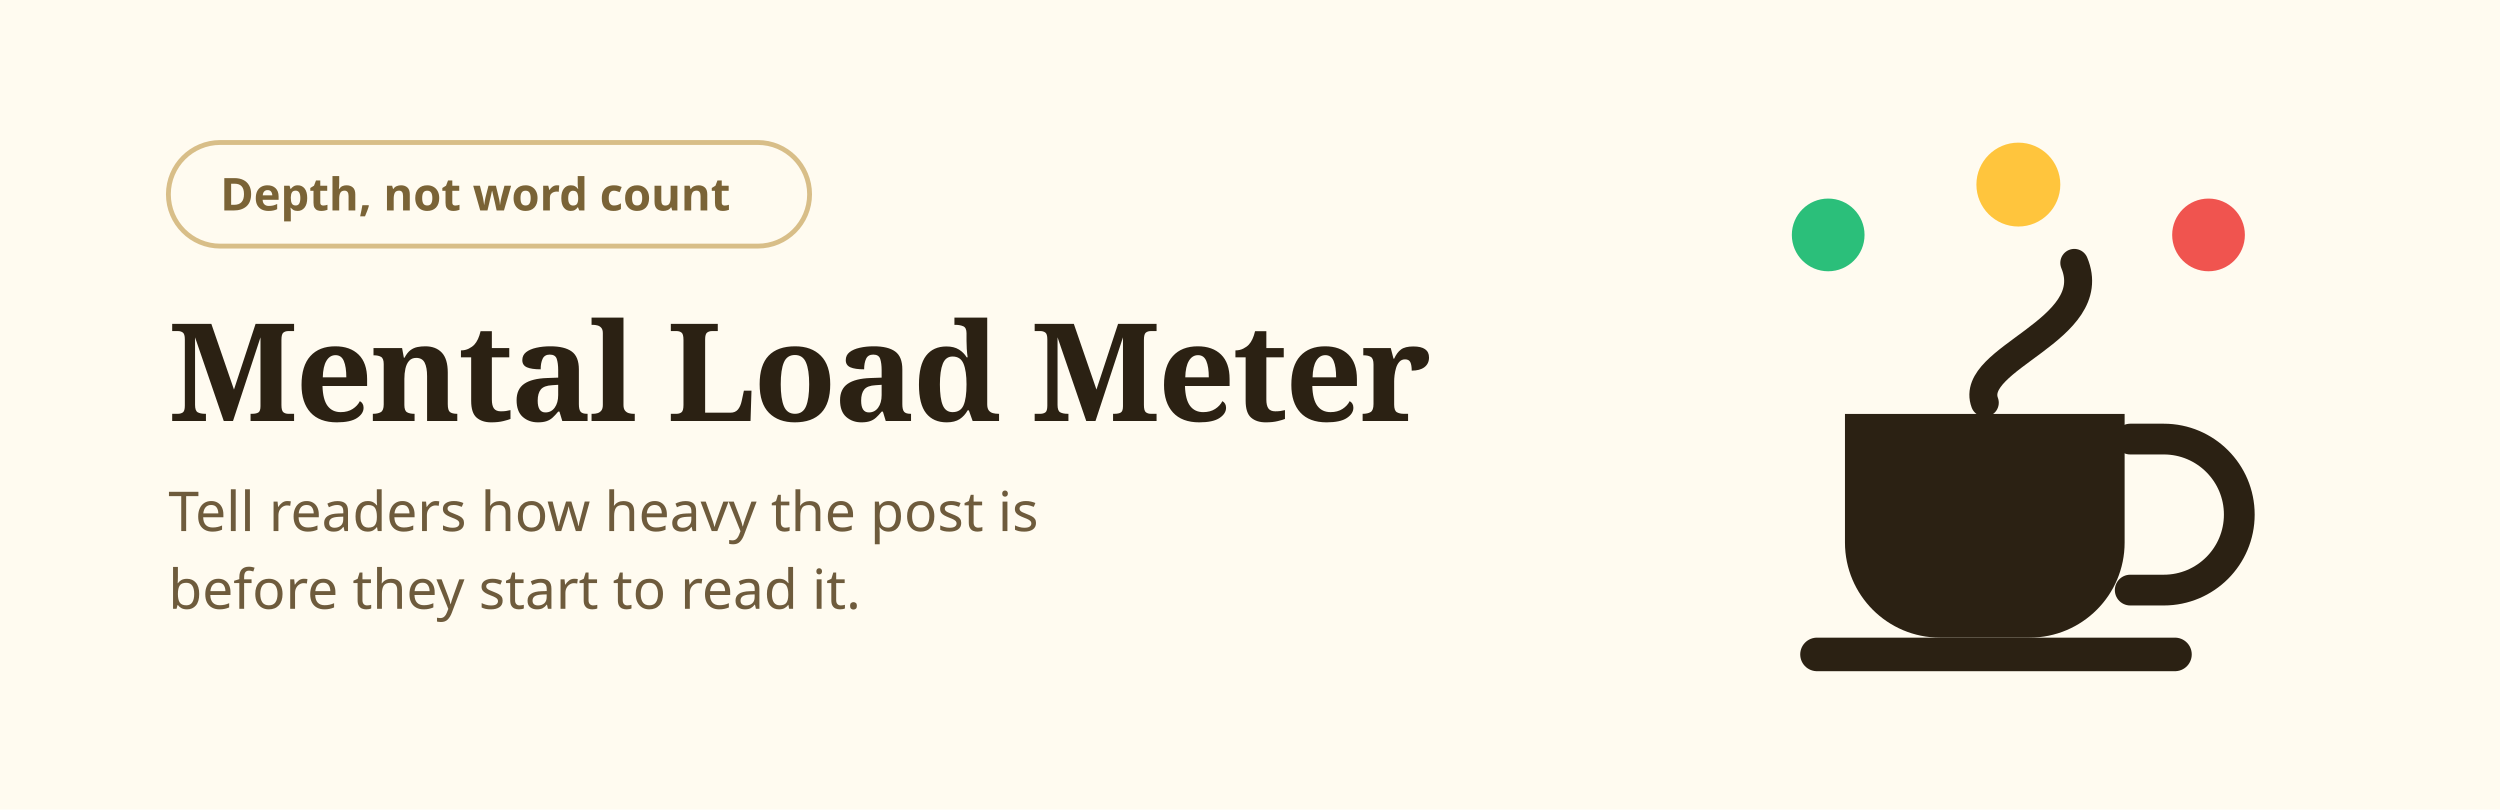
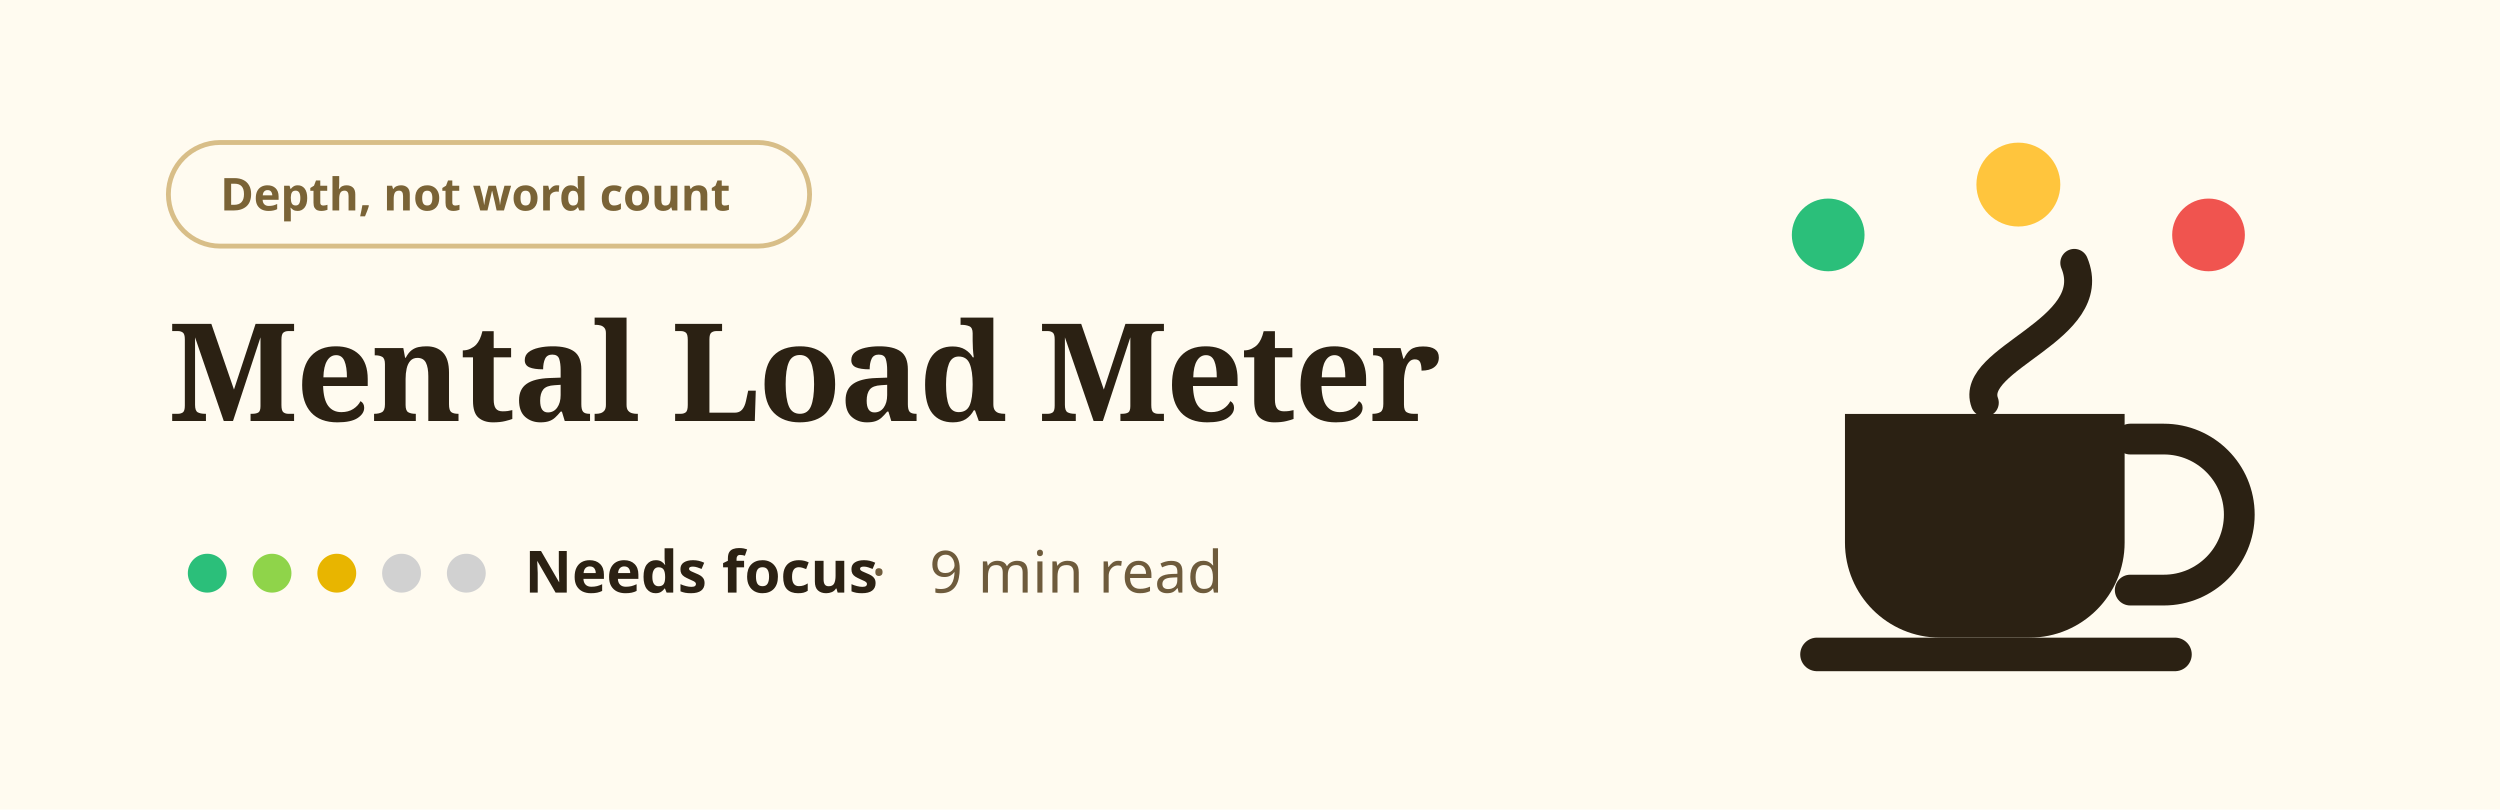
<svg xmlns="http://www.w3.org/2000/svg" width="772" height="250" viewBox="0 0 772 250" role="img" aria-label="Mental Load Meter — depth, not word count">
  <rect width="772" height="250" fill="#FFFBF0" />
  <rect x="52" y="44" width="198" height="32" rx="16" fill="none" stroke="#D8BE88" stroke-width="1.5" />
  <text x="68" y="65" font-family="Figtree, system-ui, sans-serif" font-size="14" font-weight="600" fill="#7A6336">Depth, not word count</text>
-   <text x="52" y="130" font-family="Fraunces, Georgia, serif" font-size="42" font-weight="700" letter-spacing="-0.84" fill="#2B2113">Mental Load Meter</text>
-   <text x="52" y="164" font-family="Figtree, system-ui, sans-serif" font-size="17" fill="#6E5B3C">Tell readers how heavy the post is</text>
-   <text x="52" y="188" font-family="Figtree, system-ui, sans-serif" font-size="17" fill="#6E5B3C">before they start to read it.</text>
+   <text x="52" y="130" font-family="Roboto Slab, Georgia, serif" font-size="42" font-weight="700" letter-spacing="-0.65" fill="#2B2113">Mental Load Meter</text>
+   <g aria-hidden="true">
+     <circle cx="64" cy="177" r="6" fill="#2BBF7A" />
+     <circle cx="84" cy="177" r="6" fill="#8FD44A" />
+     <circle cx="104" cy="177" r="6" fill="#E8B500" />
+     <circle cx="124" cy="177" r="6" fill="#D1D1D1" />
+     <circle cx="144" cy="177" r="6" fill="#D1D1D1" />
+   </g>
+   <text x="162" y="183" font-family="Figtree, system-ui, sans-serif" font-size="18" font-weight="700" fill="#2B2113">Needs focus</text>
+   <text x="269" y="183" font-family="Figtree, system-ui, sans-serif" font-size="18" fill="#6E5B3C">·</text>
+   <text x="287" y="183" font-family="Figtree, system-ui, sans-serif" font-size="18" fill="#6E5B3C">9 min read</text>
  <g transform="translate(530 38) scale(0.8636)">
    <circle cx="40" cy="40" r="13" fill="#2BBF7A" />
    <circle cx="108" cy="22" r="15" fill="#FFC53D" />
    <circle cx="176" cy="40" r="13" fill="#F0544F" />
    <path d="M96 100 C 90 84, 138 74, 128 50" stroke="#2B2113" stroke-width="10" stroke-linecap="round" fill="none" />
    <path d="M46 104 h100 v46 a34 34 0 0 1 -34 34 h-32 a34 34 0 0 1 -34 -34 z" fill="#2B2113" />
    <path d="M148 113 h12 a27 27 0 0 1 0 54 h-12" stroke="#2B2113" stroke-width="11" stroke-linecap="round" fill="none" />
    <path d="M36 190 h128" stroke="#2B2113" stroke-width="12" stroke-linecap="round" fill="none" />
  </g>
</svg>
